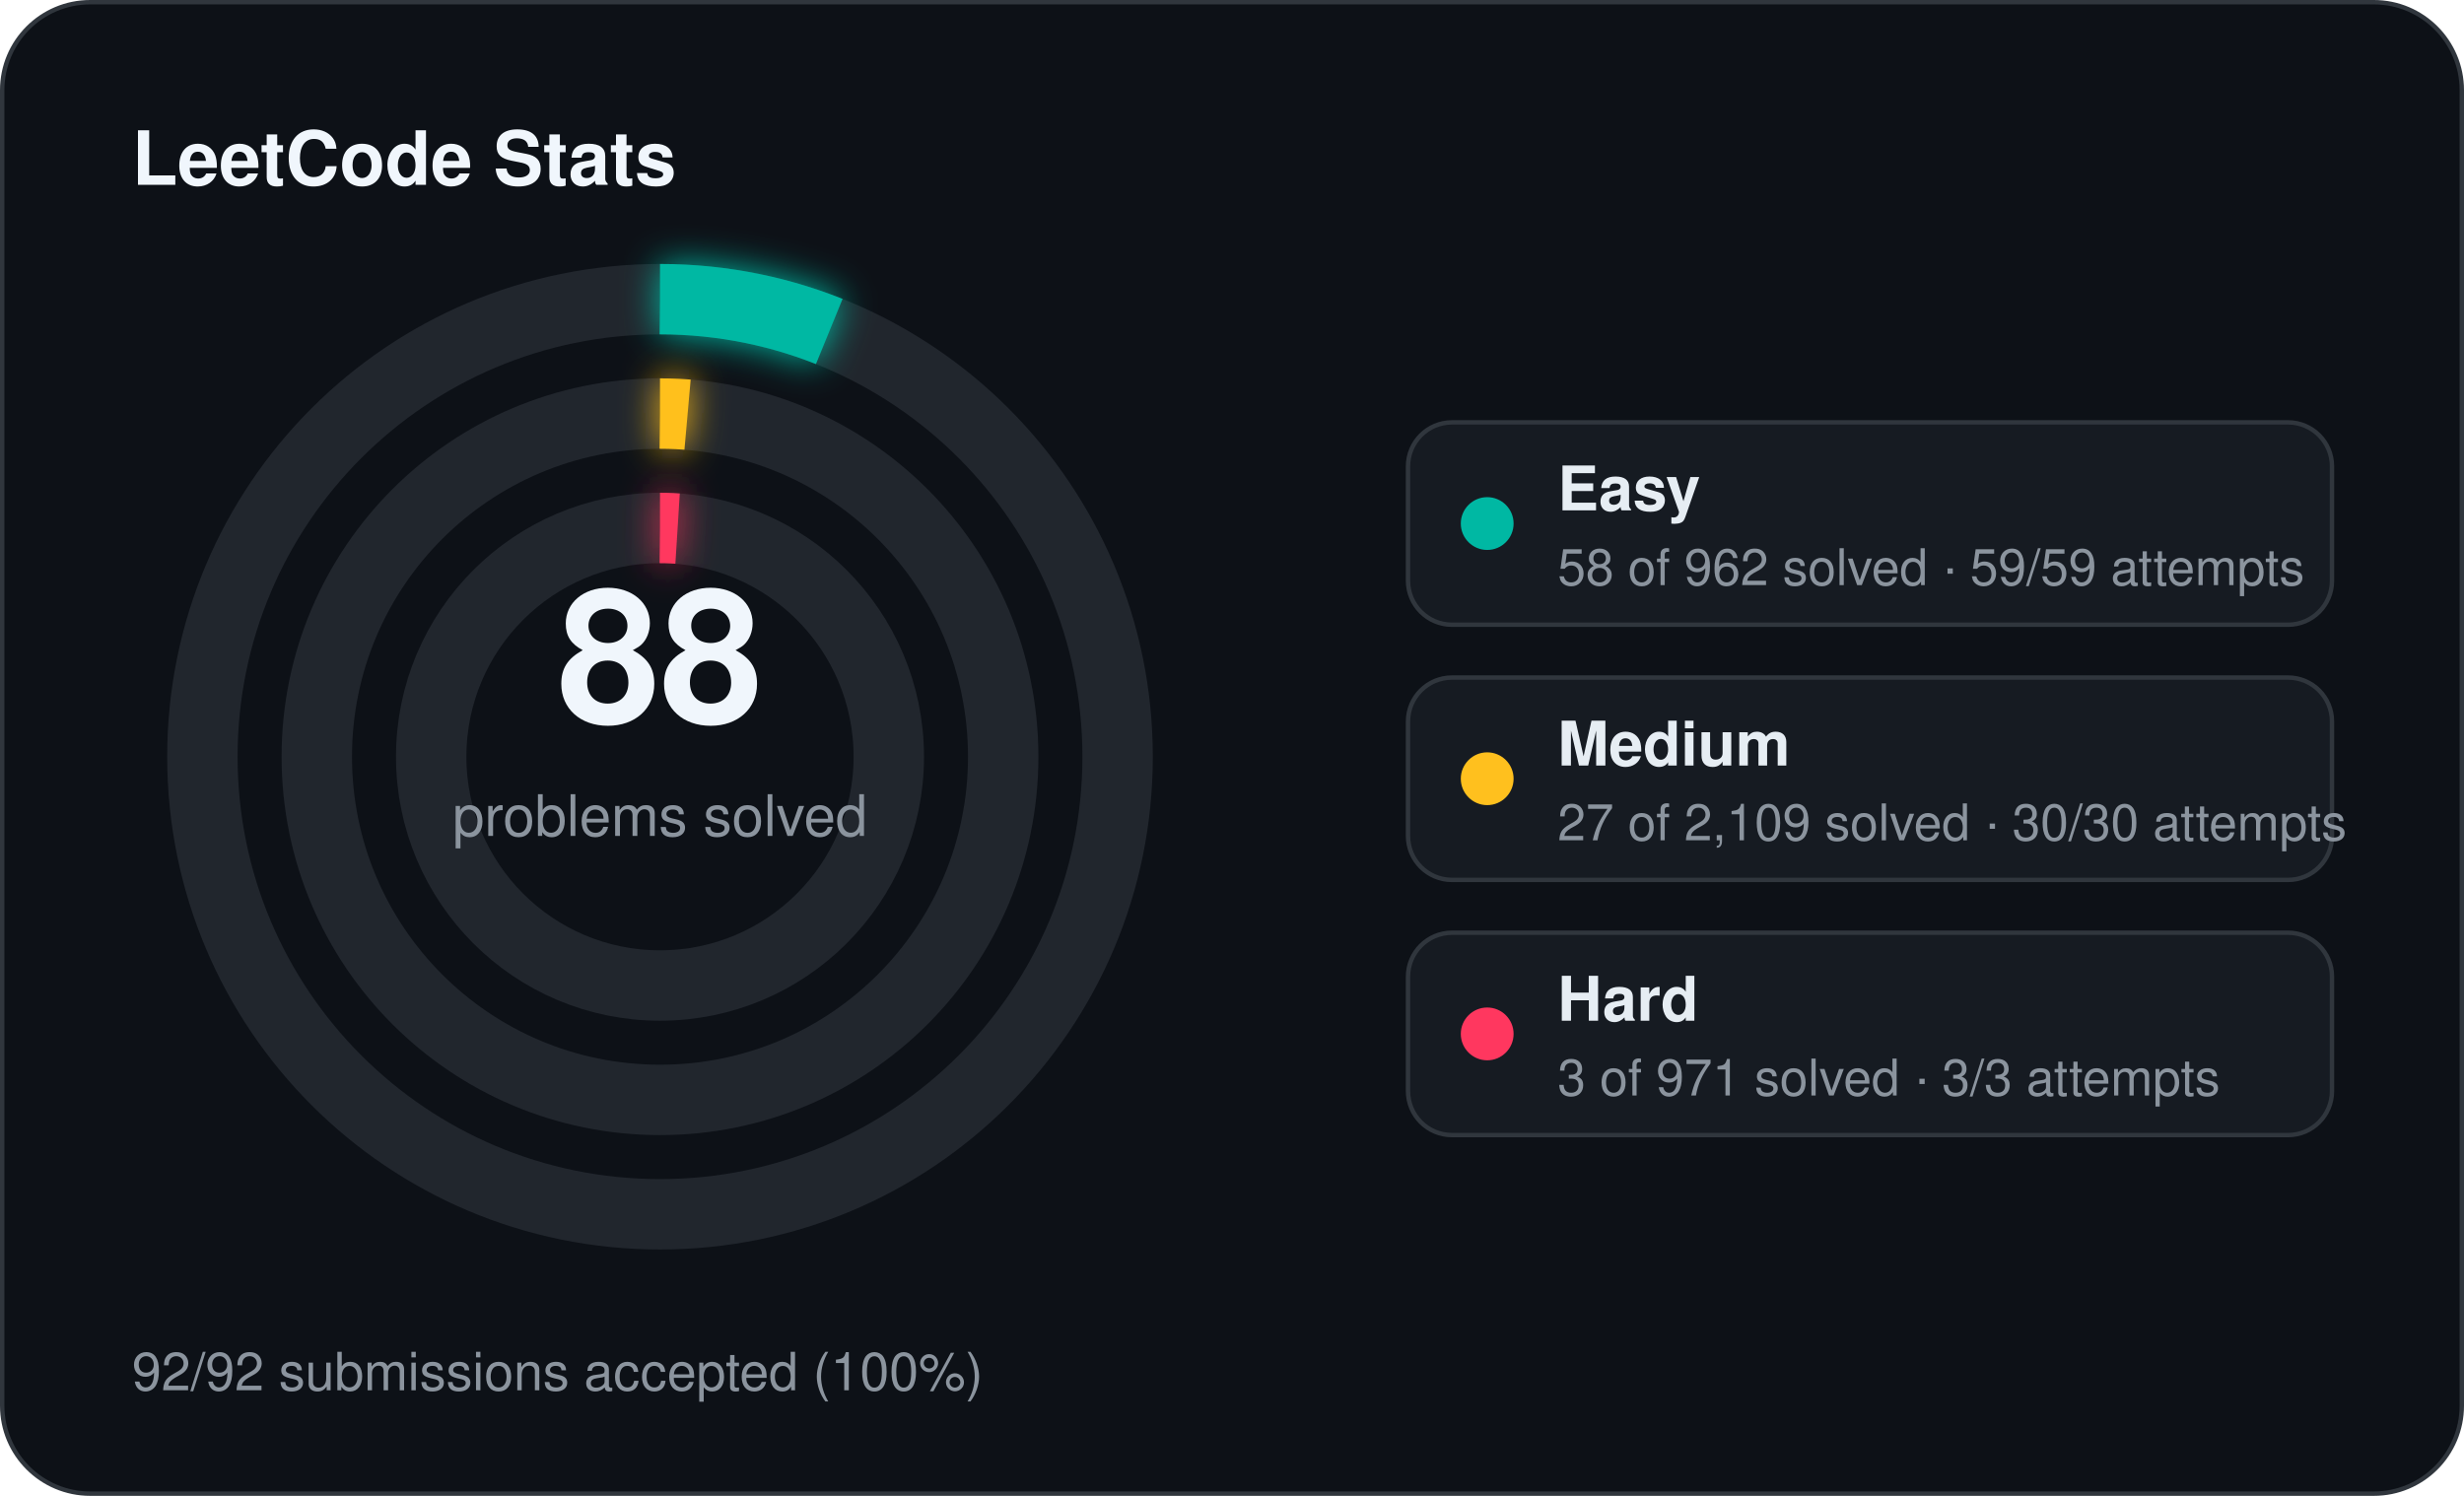
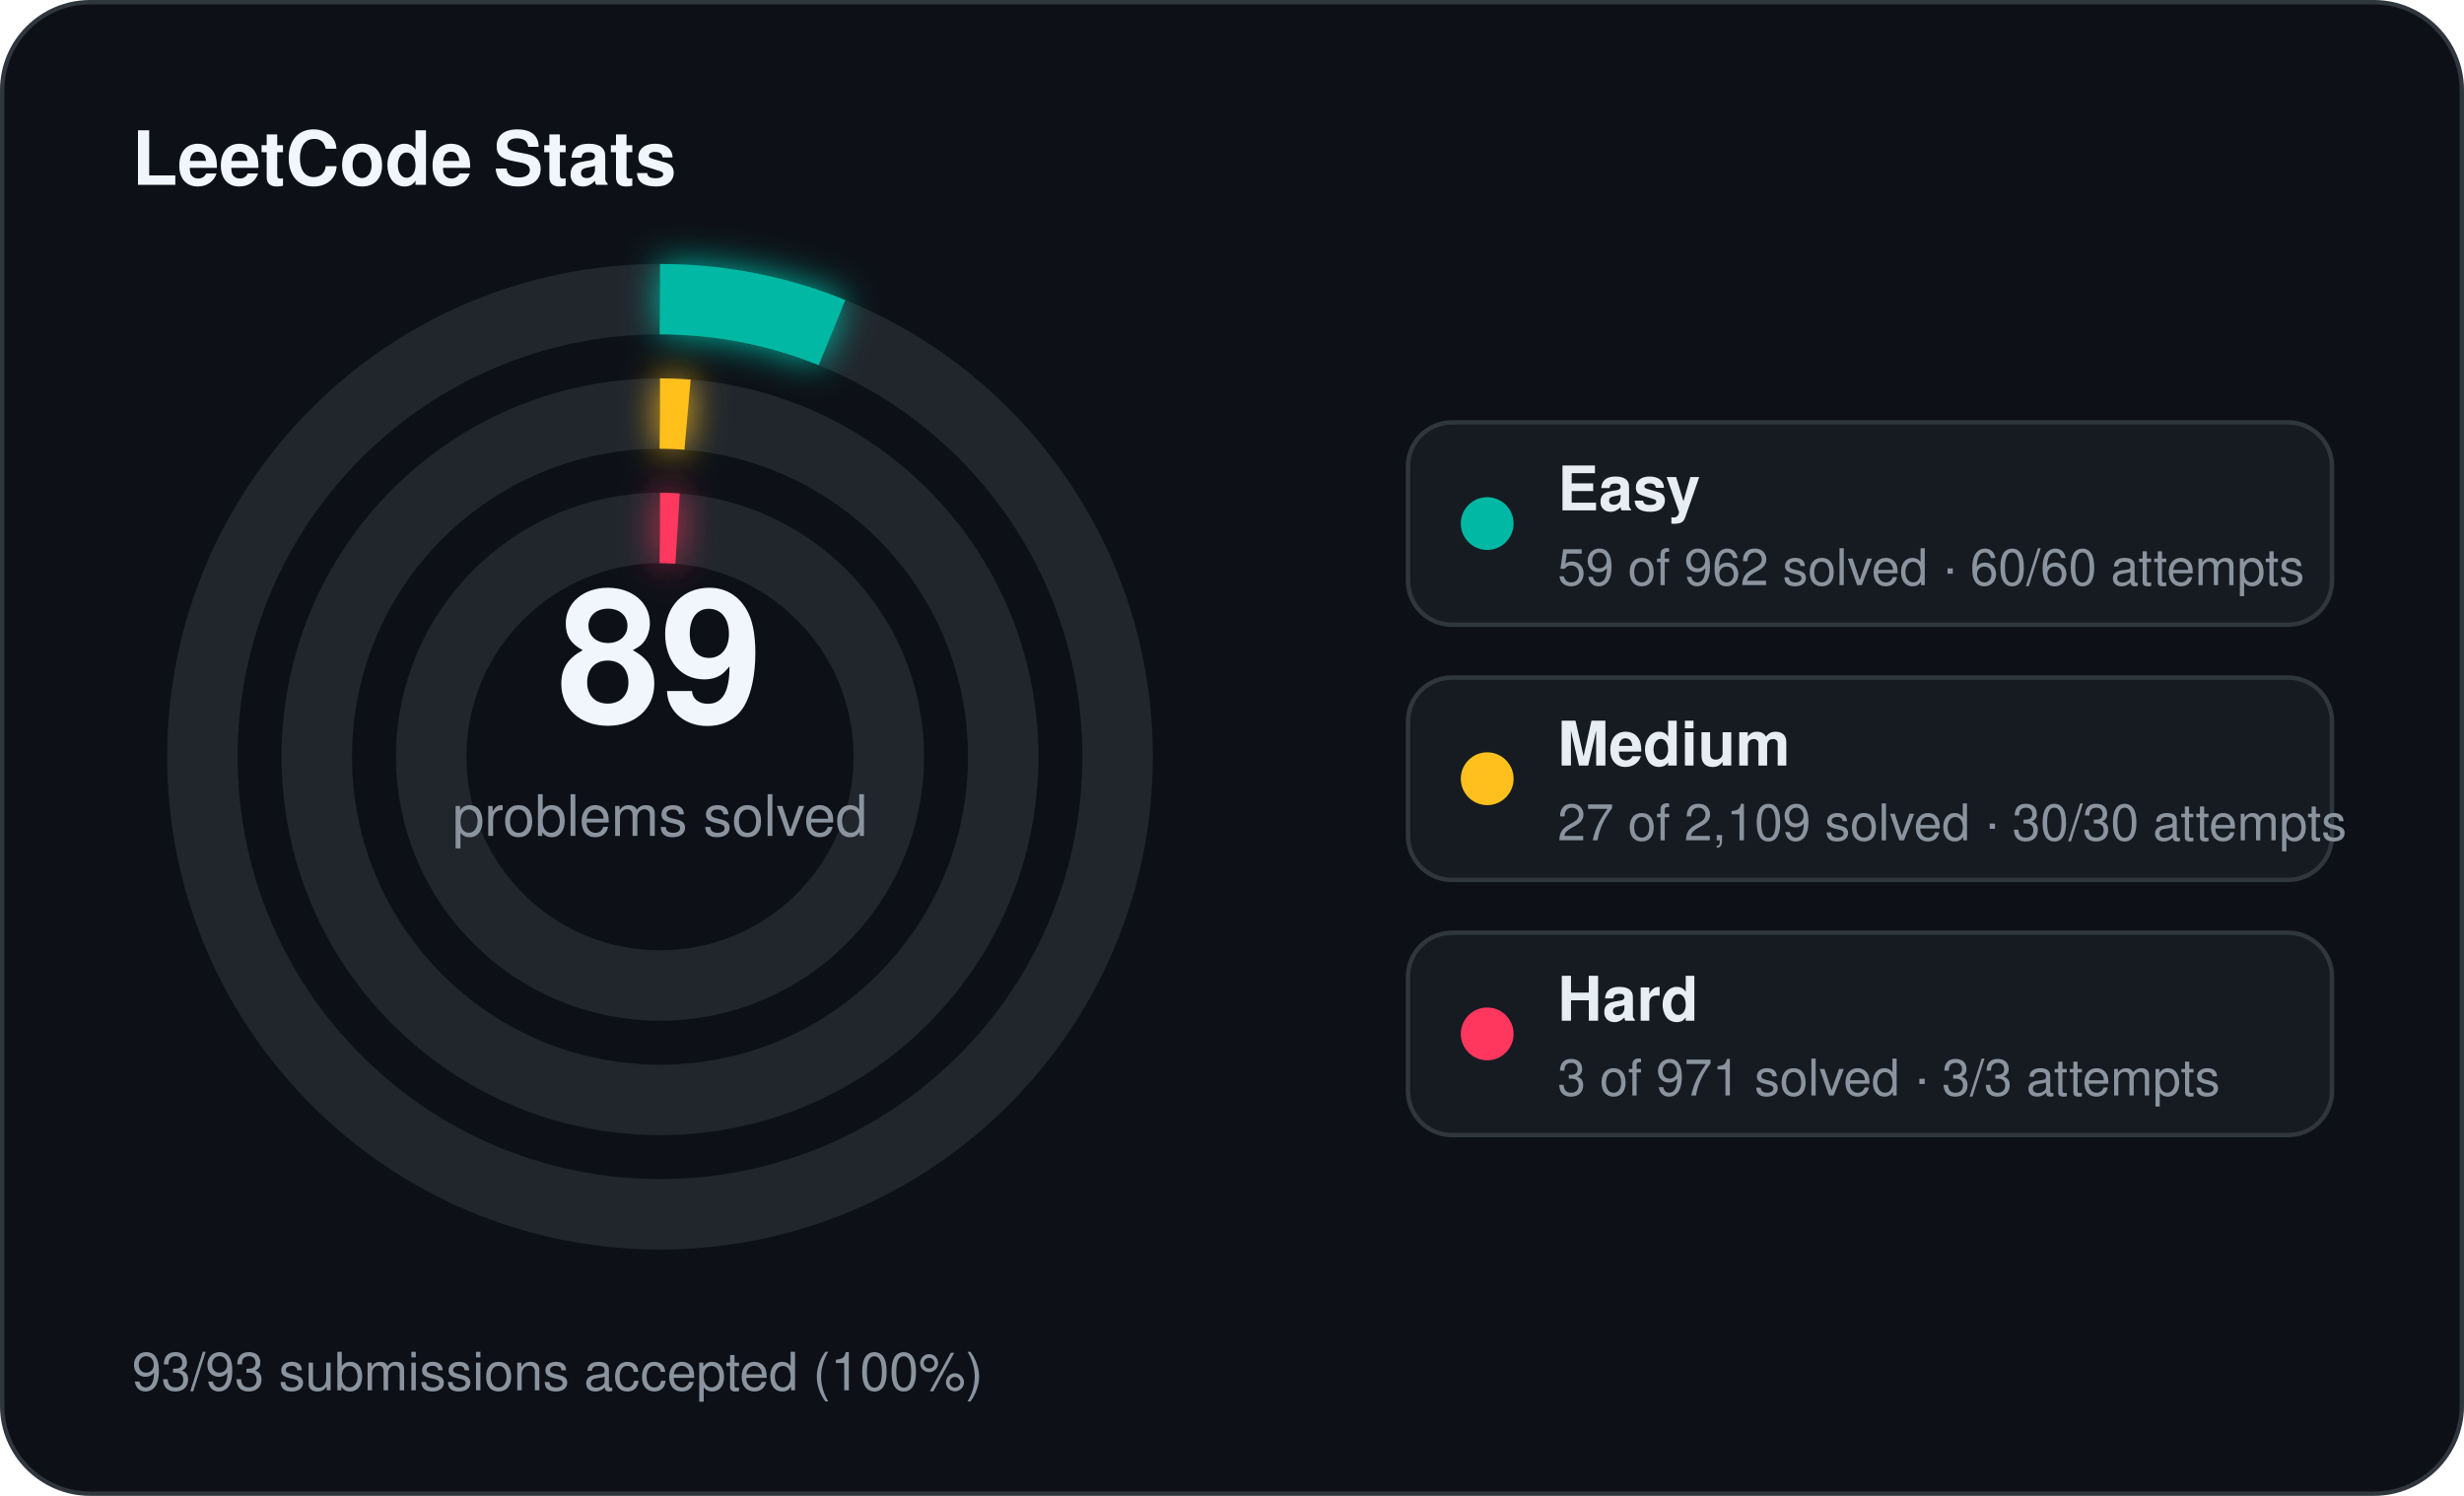
<svg xmlns="http://www.w3.org/2000/svg" width="560" height="340" viewBox="0 0 560 340">
  <defs>
    <filter id="stats-glow" x="-60%" y="-60%" width="220%" height="220%">
      <feGaussianBlur stdDeviation="4" result="blur" />
      <feMerge>
        <feMergeNode in="blur" />
        <feMergeNode in="SourceGraphic" />
      </feMerge>
    </filter>
  </defs>
  <rect x="0.5" y="0.5" width="559" height="339" rx="20" fill="#0d1117" stroke="#30363d" stroke-width="1" />
  <text x="30" y="42" fill="#f0f6fc" font-family="Segoe UI, Helvetica, Arial, sans-serif" font-size="17" font-weight="700">LeetCode Stats</text>
  <circle cx="150" cy="172" r="104" fill="none" stroke="#21262d" stroke-width="16" />
-   <circle cx="150" cy="172" r="104" fill="none" stroke="#00b8a3" stroke-width="16" stroke-linecap="butt" stroke-dasharray="39.40 653.45" transform="rotate(-90 150 172)" filter="url(#stats-glow)" />
+   <circle cx="150" cy="172" r="104" fill="none" stroke="#00b8a3" stroke-width="16" stroke-linecap="butt" stroke-dasharray="40.08 653.45" transform="rotate(-90 150 172)" filter="url(#stats-glow)" />
  <circle cx="150" cy="172" r="78" fill="none" stroke="#21262d" stroke-width="16" />
  <circle cx="150" cy="172" r="78" fill="none" stroke="#ffc01e" stroke-width="16" stroke-linecap="butt" stroke-dasharray="6.27 490.09" transform="rotate(-90 150 172)" filter="url(#stats-glow)" />
  <circle cx="150" cy="172" r="52" fill="none" stroke="#21262d" stroke-width="16" />
  <circle cx="150" cy="172" r="52" fill="none" stroke="#ff375f" stroke-width="16" stroke-linecap="butt" stroke-dasharray="4.00 326.73" transform="rotate(-90 150 172)" filter="url(#stats-glow)" />
-   <text x="150" y="164" text-anchor="middle" fill="#f0f6fc" font-family="Segoe UI, Helvetica, Arial, sans-serif" font-size="42" font-weight="700">88</text>
+   <text x="150" y="164" text-anchor="middle" fill="#f0f6fc" font-family="Segoe UI, Helvetica, Arial, sans-serif" font-size="42" font-weight="700">89</text>
  <text x="150" y="190" text-anchor="middle" fill="#8b949e" font-family="Segoe UI, Helvetica, Arial, sans-serif" font-size="13">problems solved</text>
  <rect x="320" y="96" width="210" height="46" rx="10" fill="#161b22" stroke="#30363d" stroke-width="1" />
  <circle cx="338" cy="119" r="6" fill="#00b8a3" />
  <text x="354" y="116" fill="#e6edf3" font-family="Segoe UI, Helvetica, Arial, sans-serif" font-size="14" font-weight="600">Easy</text>
-   <text x="354" y="133" fill="#8b949e" font-family="Segoe UI, Helvetica, Arial, sans-serif" font-size="11.5">58 of 962 solved · 59/59 attempts</text>
+   <text x="354" y="133" fill="#8b949e" font-family="Segoe UI, Helvetica, Arial, sans-serif" font-size="11.5">59 of 962 solved · 60/60 attempts</text>
  <rect x="320" y="154" width="210" height="46" rx="10" fill="#161b22" stroke="#30363d" stroke-width="1" />
  <circle cx="338" cy="177" r="6" fill="#ffc01e" />
  <text x="354" y="174" fill="#e6edf3" font-family="Segoe UI, Helvetica, Arial, sans-serif" font-size="14" font-weight="600">Medium</text>
  <text x="354" y="191" fill="#8b949e" font-family="Segoe UI, Helvetica, Arial, sans-serif" font-size="11.5">27 of 2,109 solved · 30/30 attempts</text>
  <rect x="320" y="212" width="210" height="46" rx="10" fill="#161b22" stroke="#30363d" stroke-width="1" />
  <circle cx="338" cy="235" r="6" fill="#ff375f" />
  <text x="354" y="232" fill="#e6edf3" font-family="Segoe UI, Helvetica, Arial, sans-serif" font-size="14" font-weight="600">Hard</text>
  <text x="354" y="249" fill="#8b949e" font-family="Segoe UI, Helvetica, Arial, sans-serif" font-size="11.5">3 of 971 solved · 3/3 attempts</text>
-   <text x="30" y="316" fill="#8b949e" font-family="Segoe UI, Helvetica, Arial, sans-serif" font-size="12">92/92 submissions accepted (100%)</text>
+   <text x="30" y="316" fill="#8b949e" font-family="Segoe UI, Helvetica, Arial, sans-serif" font-size="12">93/93 submissions accepted (100%)</text>
</svg>
